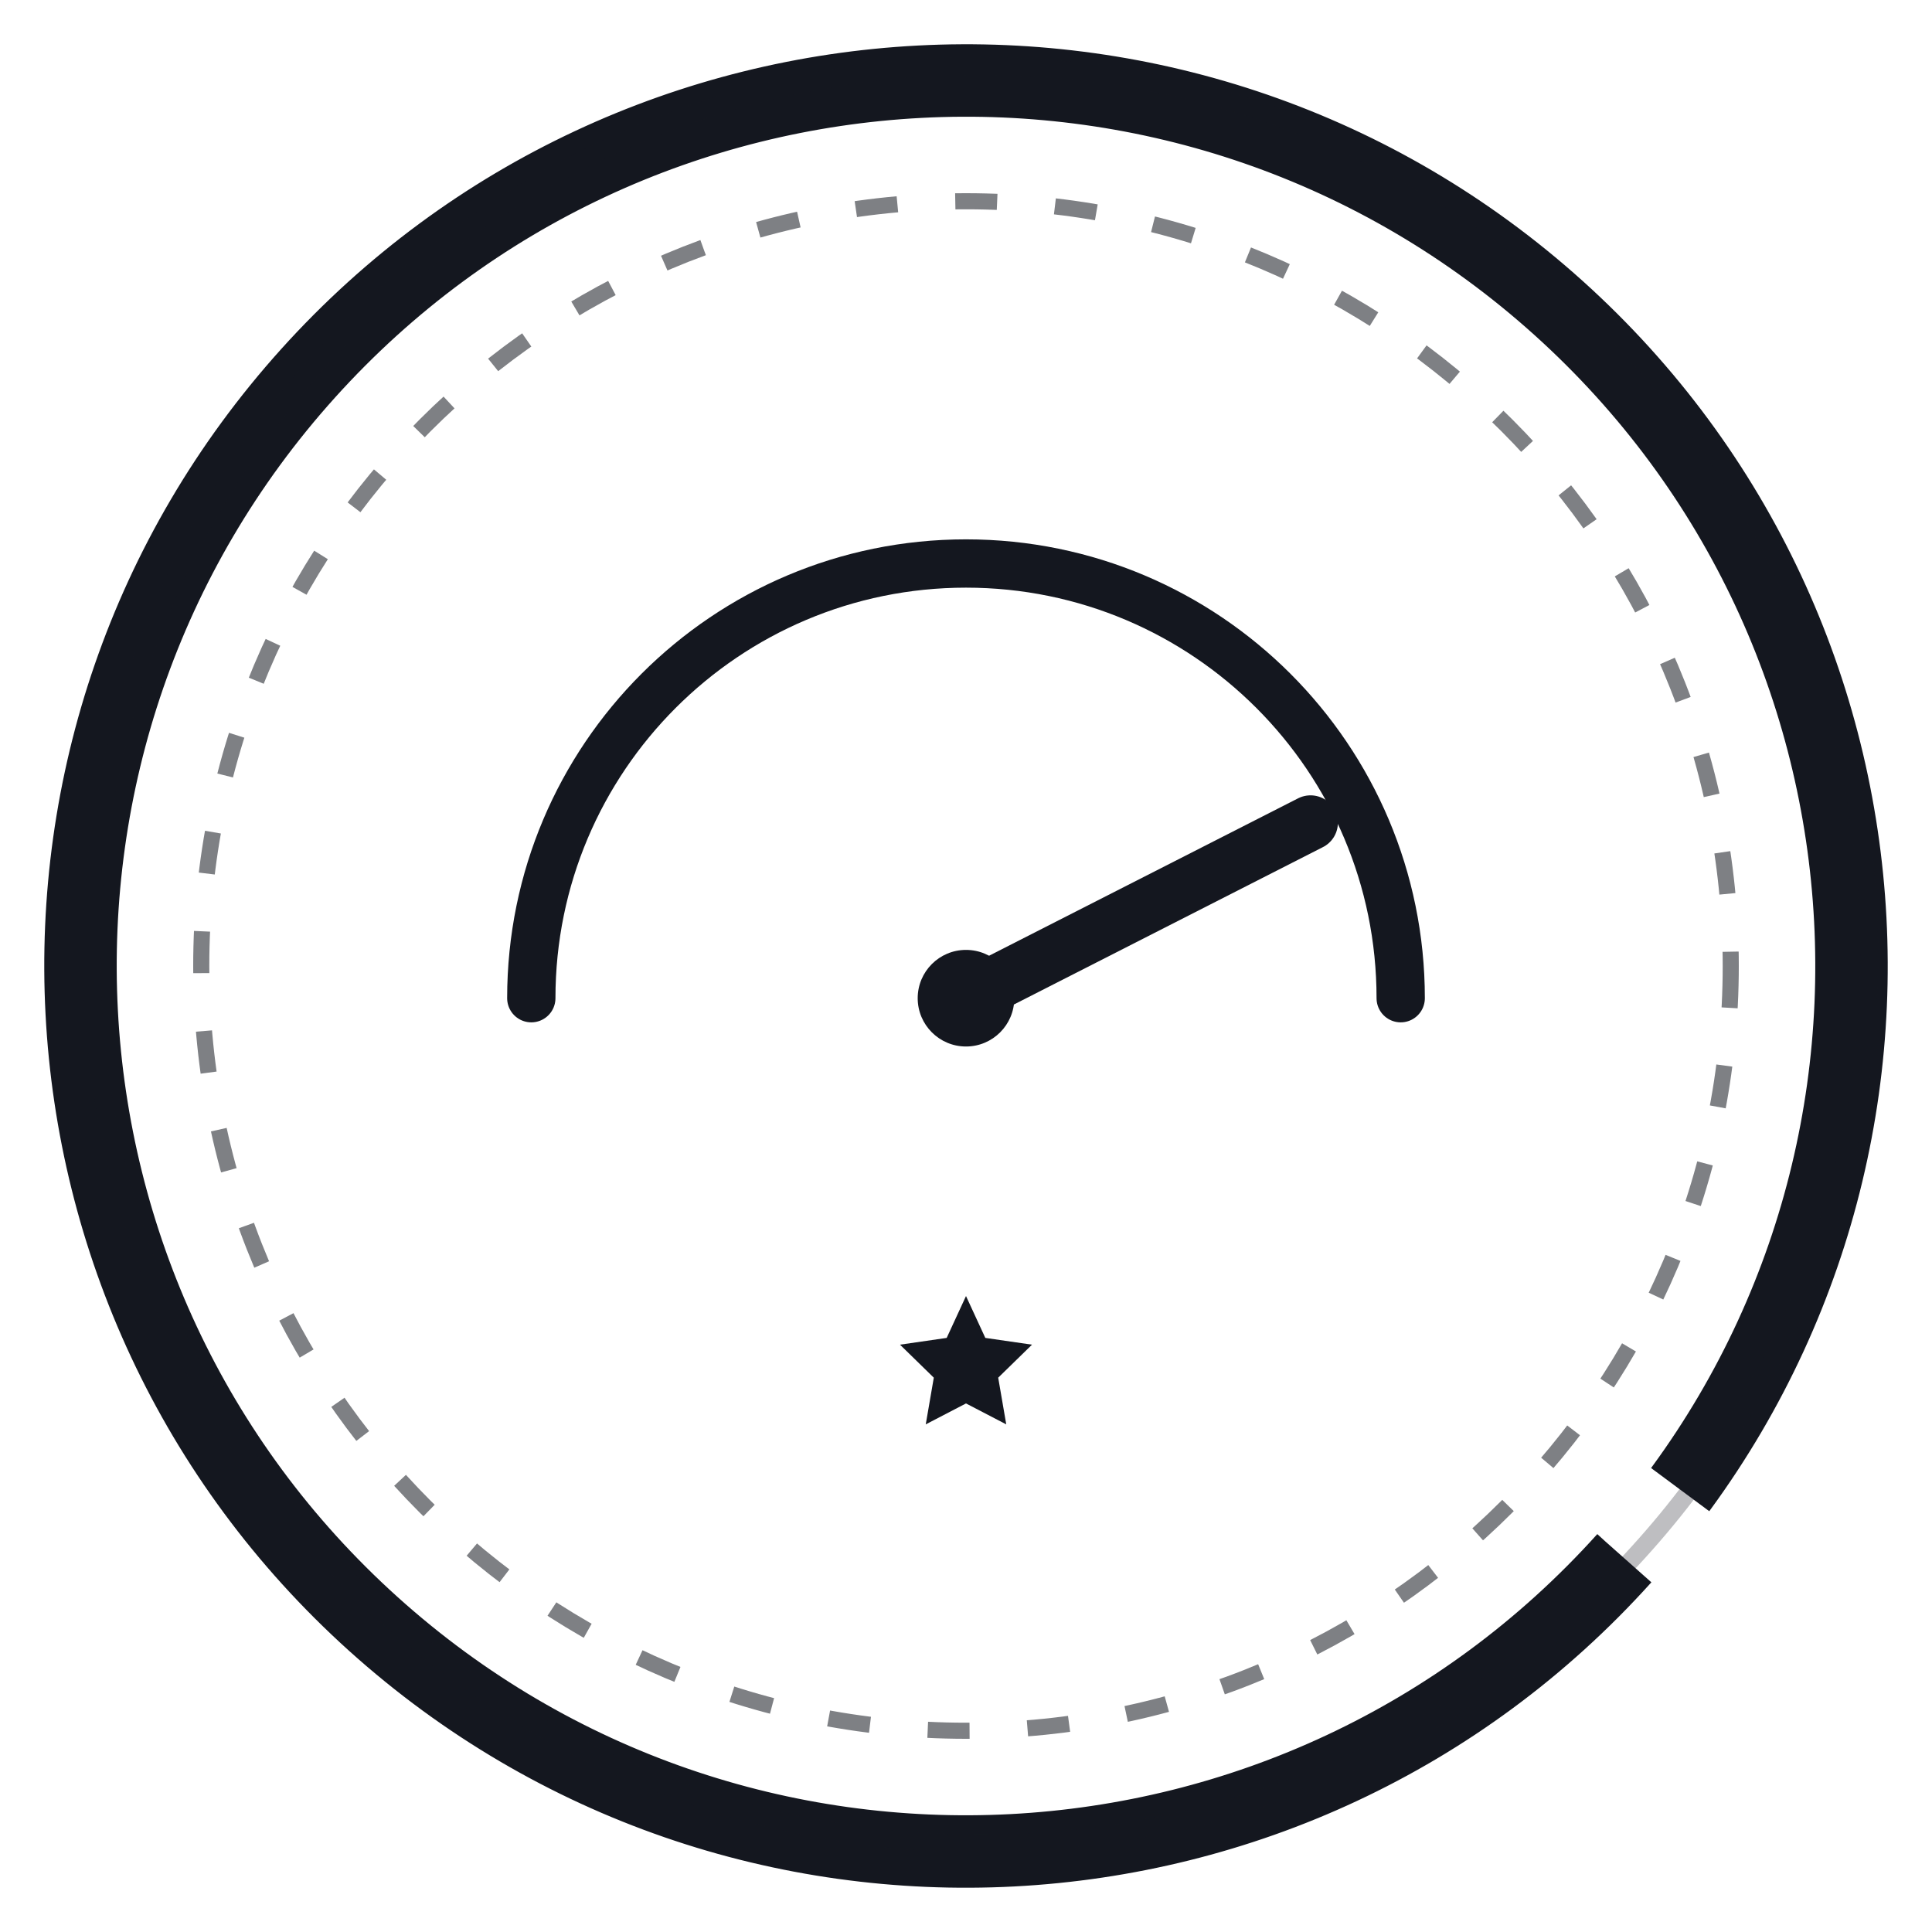
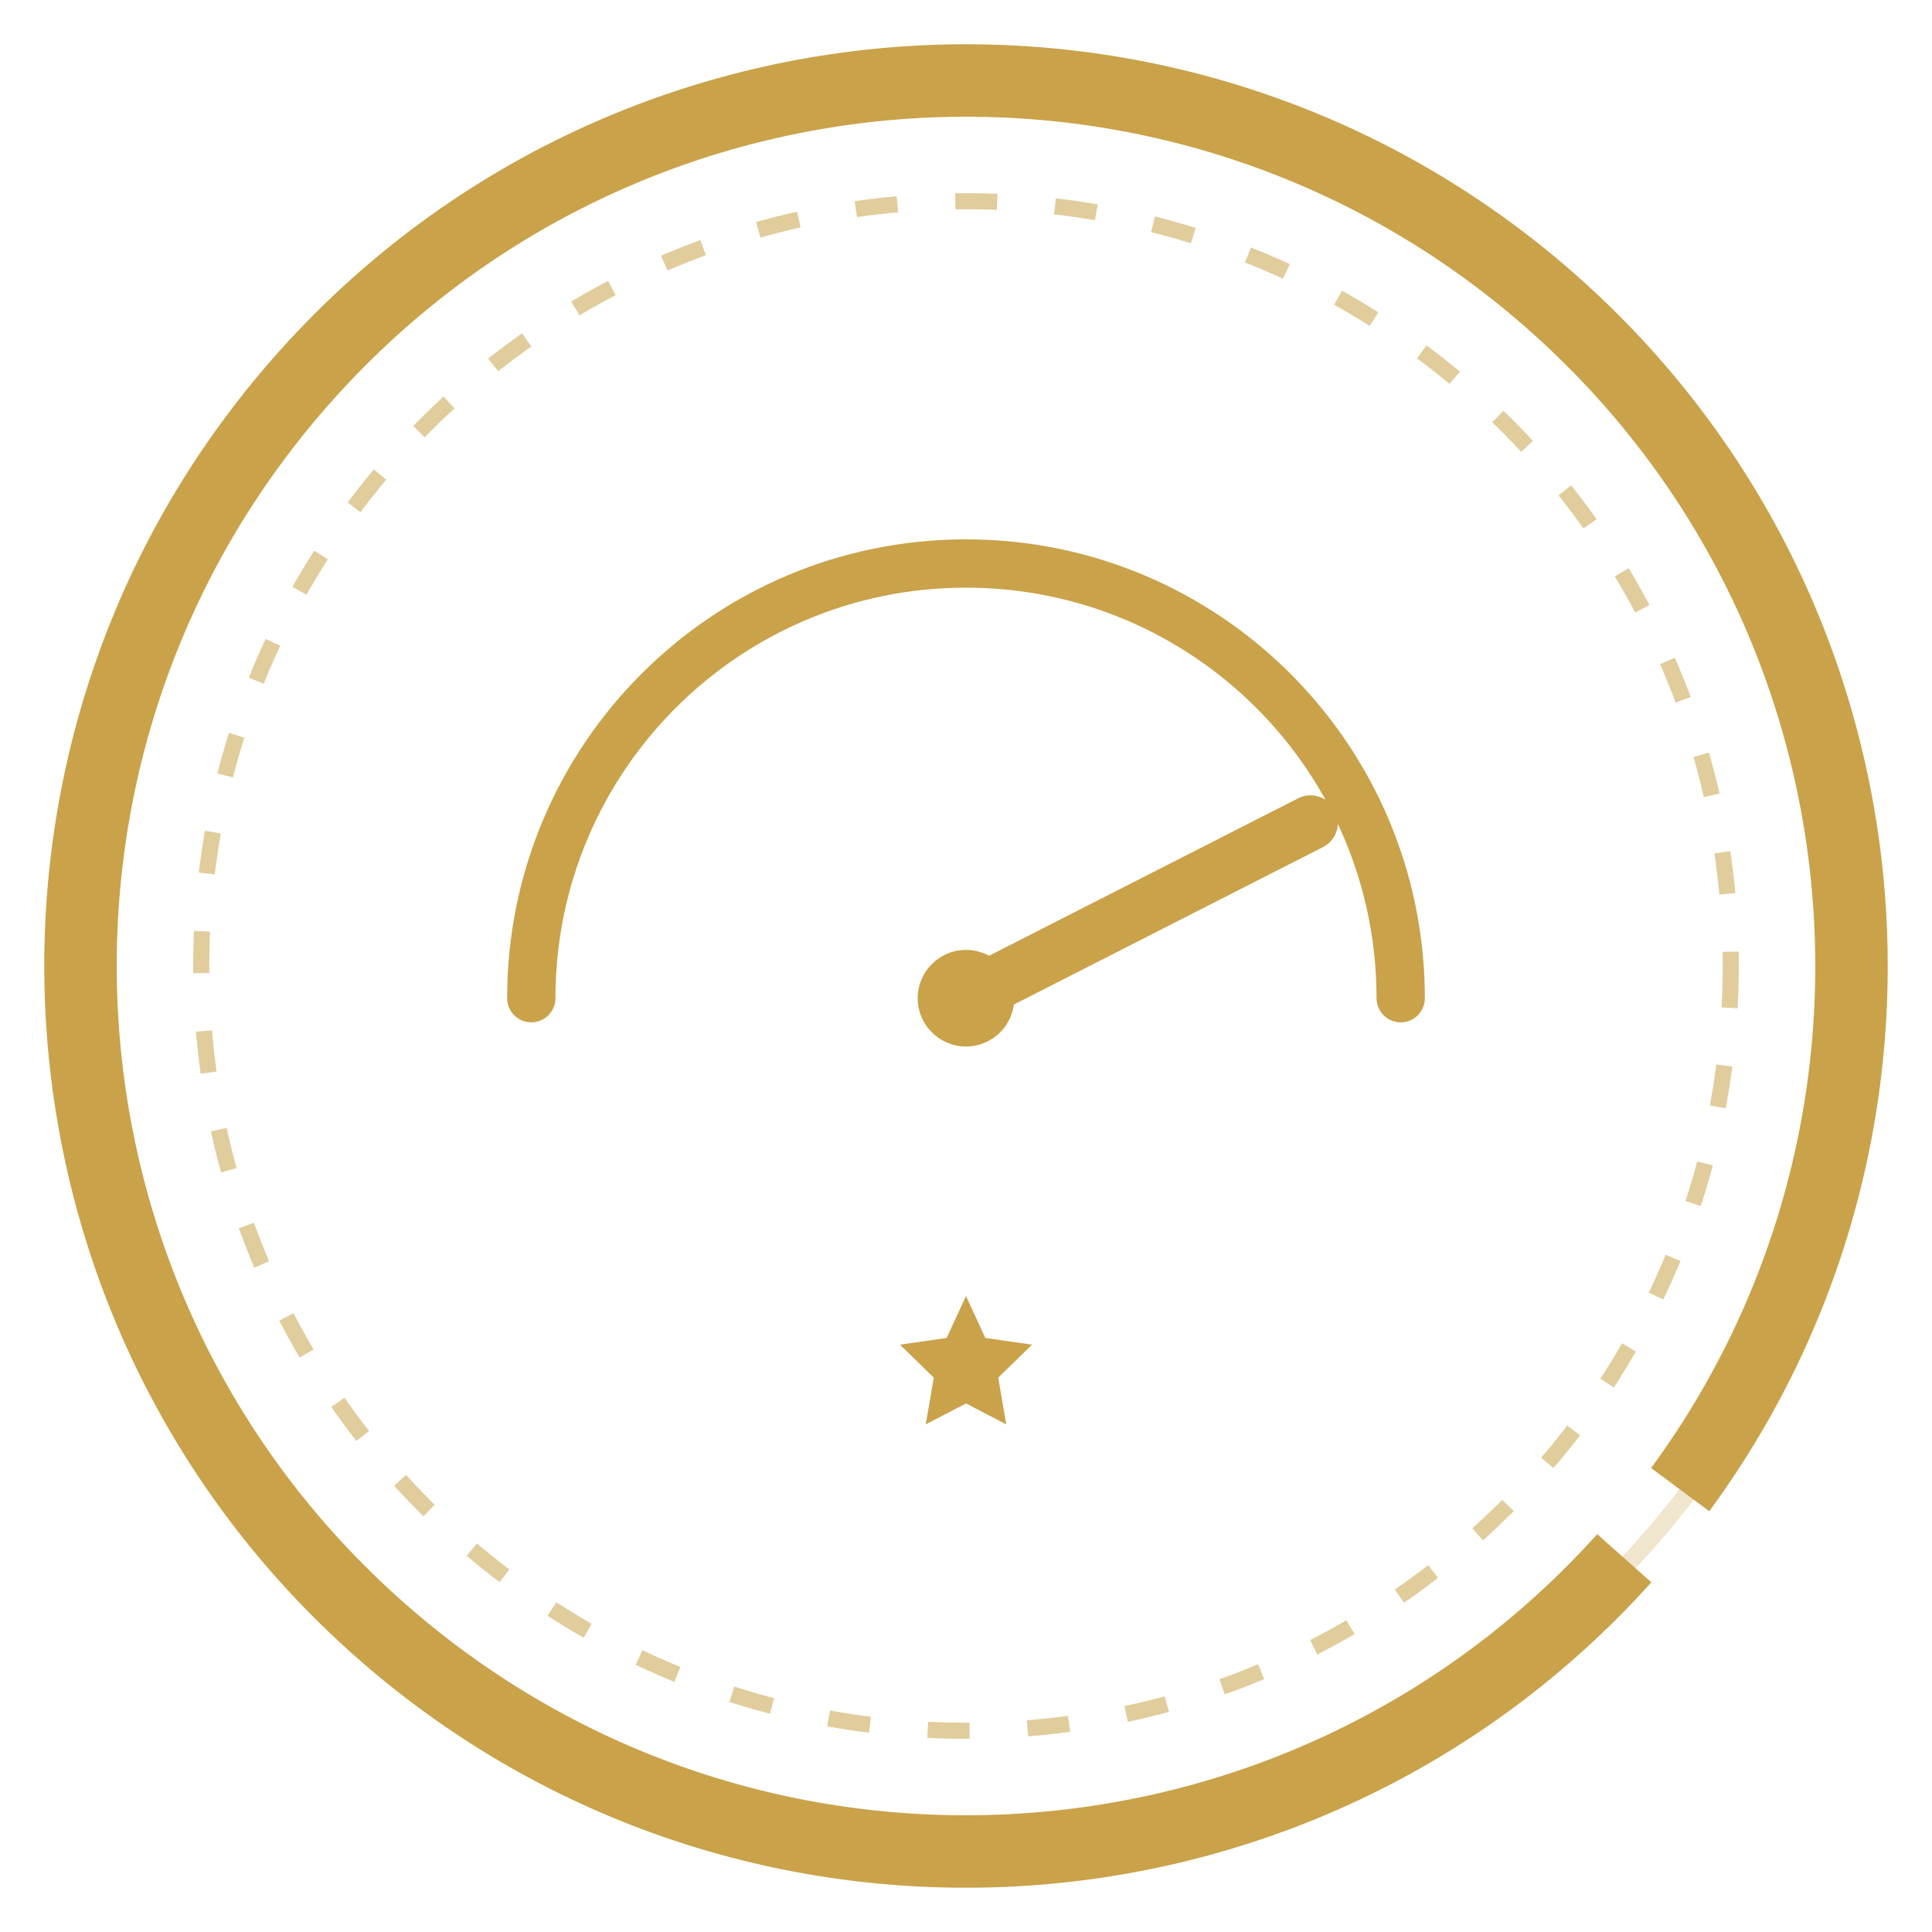
<svg xmlns="http://www.w3.org/2000/svg" viewBox="0 0 120 120" fill="none">
  <g transform="rotate(42 60 60)">
-     <circle cx="60" cy="60" r="55" stroke="#14171F" stroke-width="4.5" stroke-dasharray="340.1 5.5" />
+     <circle cx="60" cy="60" r="55" stroke="#c9a24a" stroke-width="4.5" stroke-dasharray="340.1 5.5" />
  </g>
-   <circle cx="60.9" cy="59.3" r="55.2" stroke="#14171F" stroke-width="1.1" opacity="0.28" />
-   <circle cx="60" cy="60" r="47.5" stroke="#14171F" stroke-width="1" stroke-dasharray="2.6 3.6" opacity="0.55" />
-   <path d="M33 62 A27 27 0 0 1 87 62" stroke="#14171F" stroke-width="3" stroke-linecap="round" />
-   <line x1="60" y1="62" x2="81.4" y2="51.1" stroke="#14171F" stroke-width="3.4" stroke-linecap="round" />
-   <circle cx="60" cy="62" r="3" fill="#14171F" />
-   <path d="M60 80.5 l1.2 2.6 2.9 .42 -2.1 2.05 .5 2.9 -2.5 -1.3 -2.5 1.3 .5 -2.9 -2.1 -2.05 2.9 -.42 z" fill="#14171F" />
+   <circle cx="60.9" cy="59.3" r="55.2" stroke="#c9a24a" stroke-width="1.1" opacity="0.28" />
+   <circle cx="60" cy="60" r="47.5" stroke="#c9a24a" stroke-width="1" stroke-dasharray="2.6 3.6" opacity="0.55" />
+   <path d="M33 62 A27 27 0 0 1 87 62" stroke="#c9a24a" stroke-width="3" stroke-linecap="round" />
+   <line x1="60" y1="62" x2="81.4" y2="51.1" stroke="#c9a24a" stroke-width="3.4" stroke-linecap="round" />
+   <circle cx="60" cy="62" r="3" fill="#c9a24a" />
+   <path d="M60 80.5 l1.2 2.6 2.9 .42 -2.1 2.05 .5 2.9 -2.5 -1.3 -2.5 1.3 .5 -2.9 -2.1 -2.05 2.9 -.42 z" fill="#c9a24a" />
</svg>
